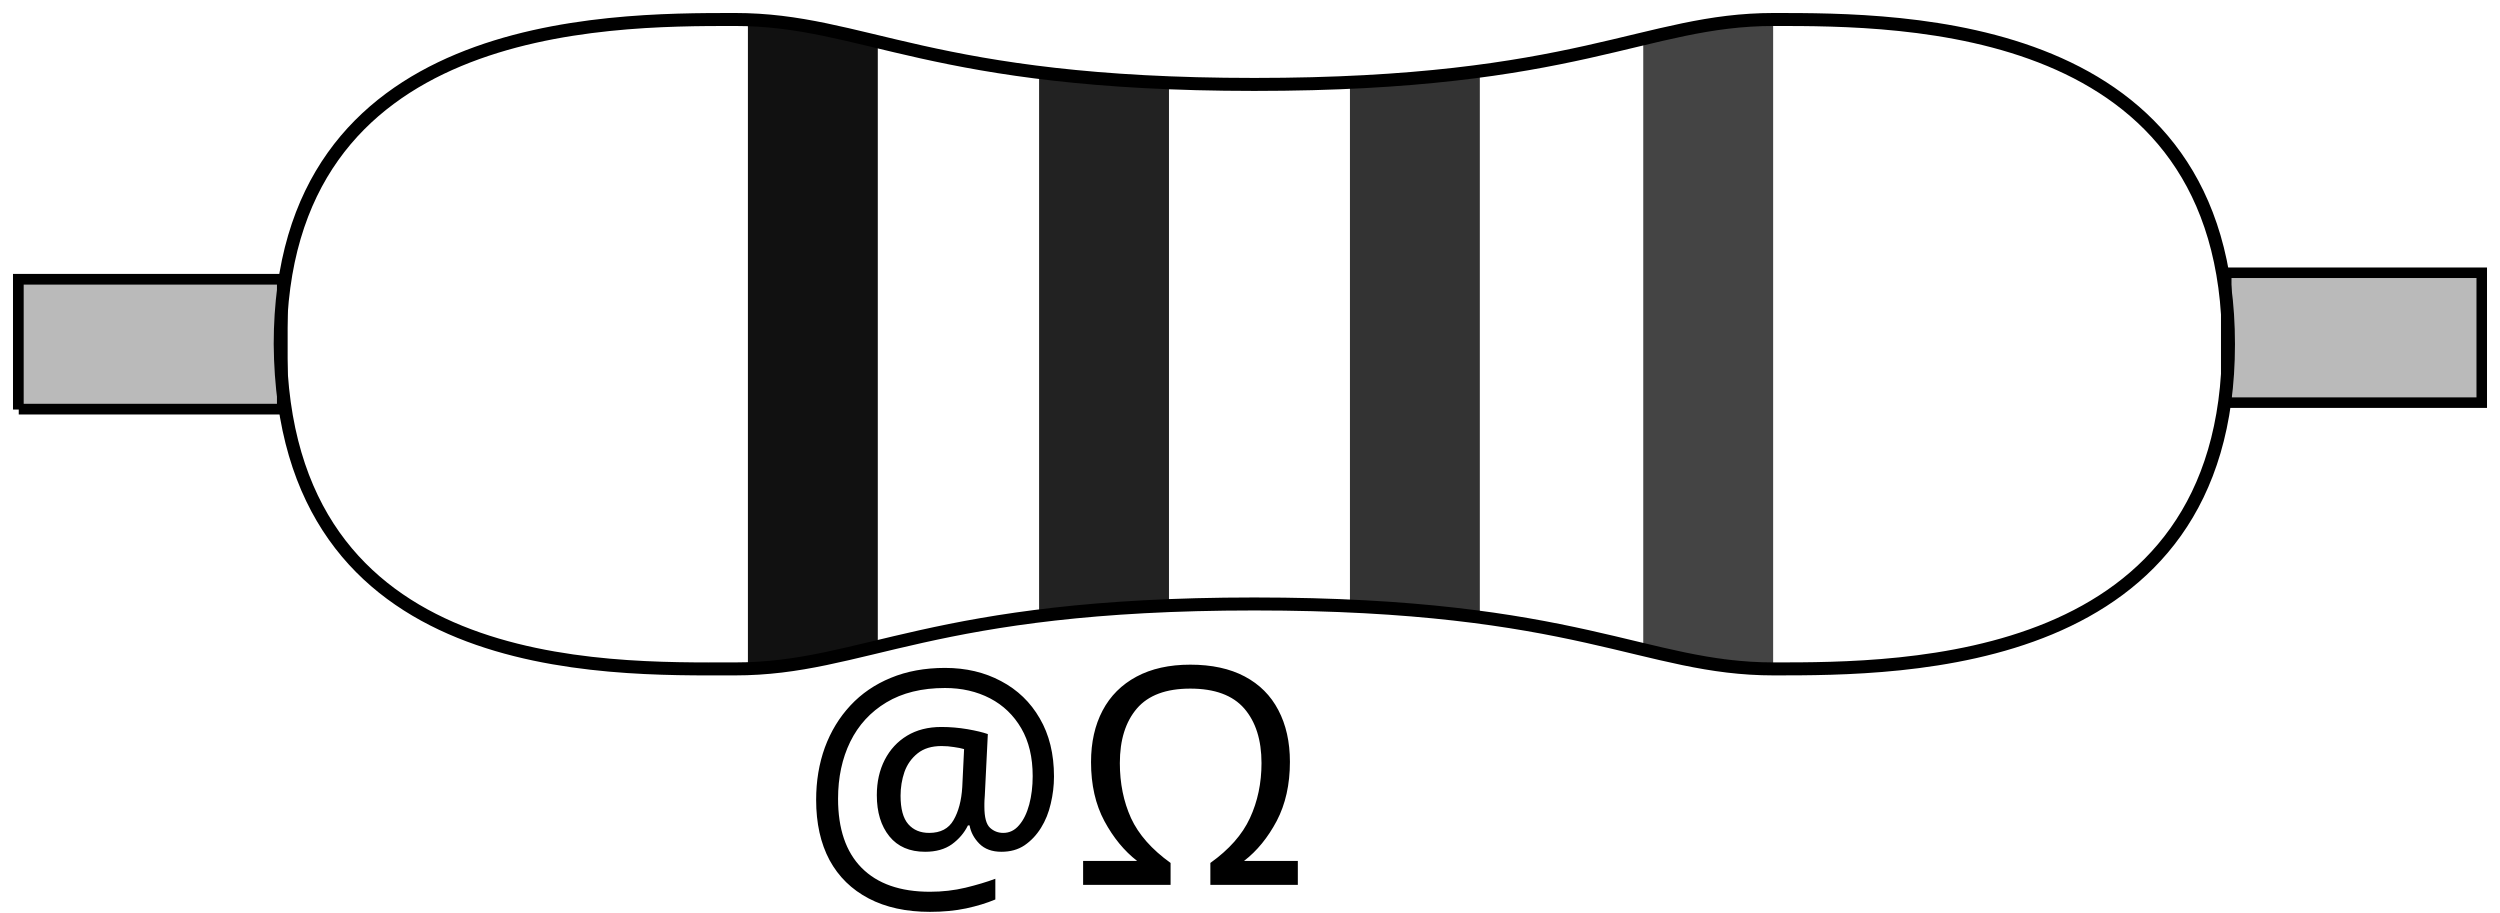
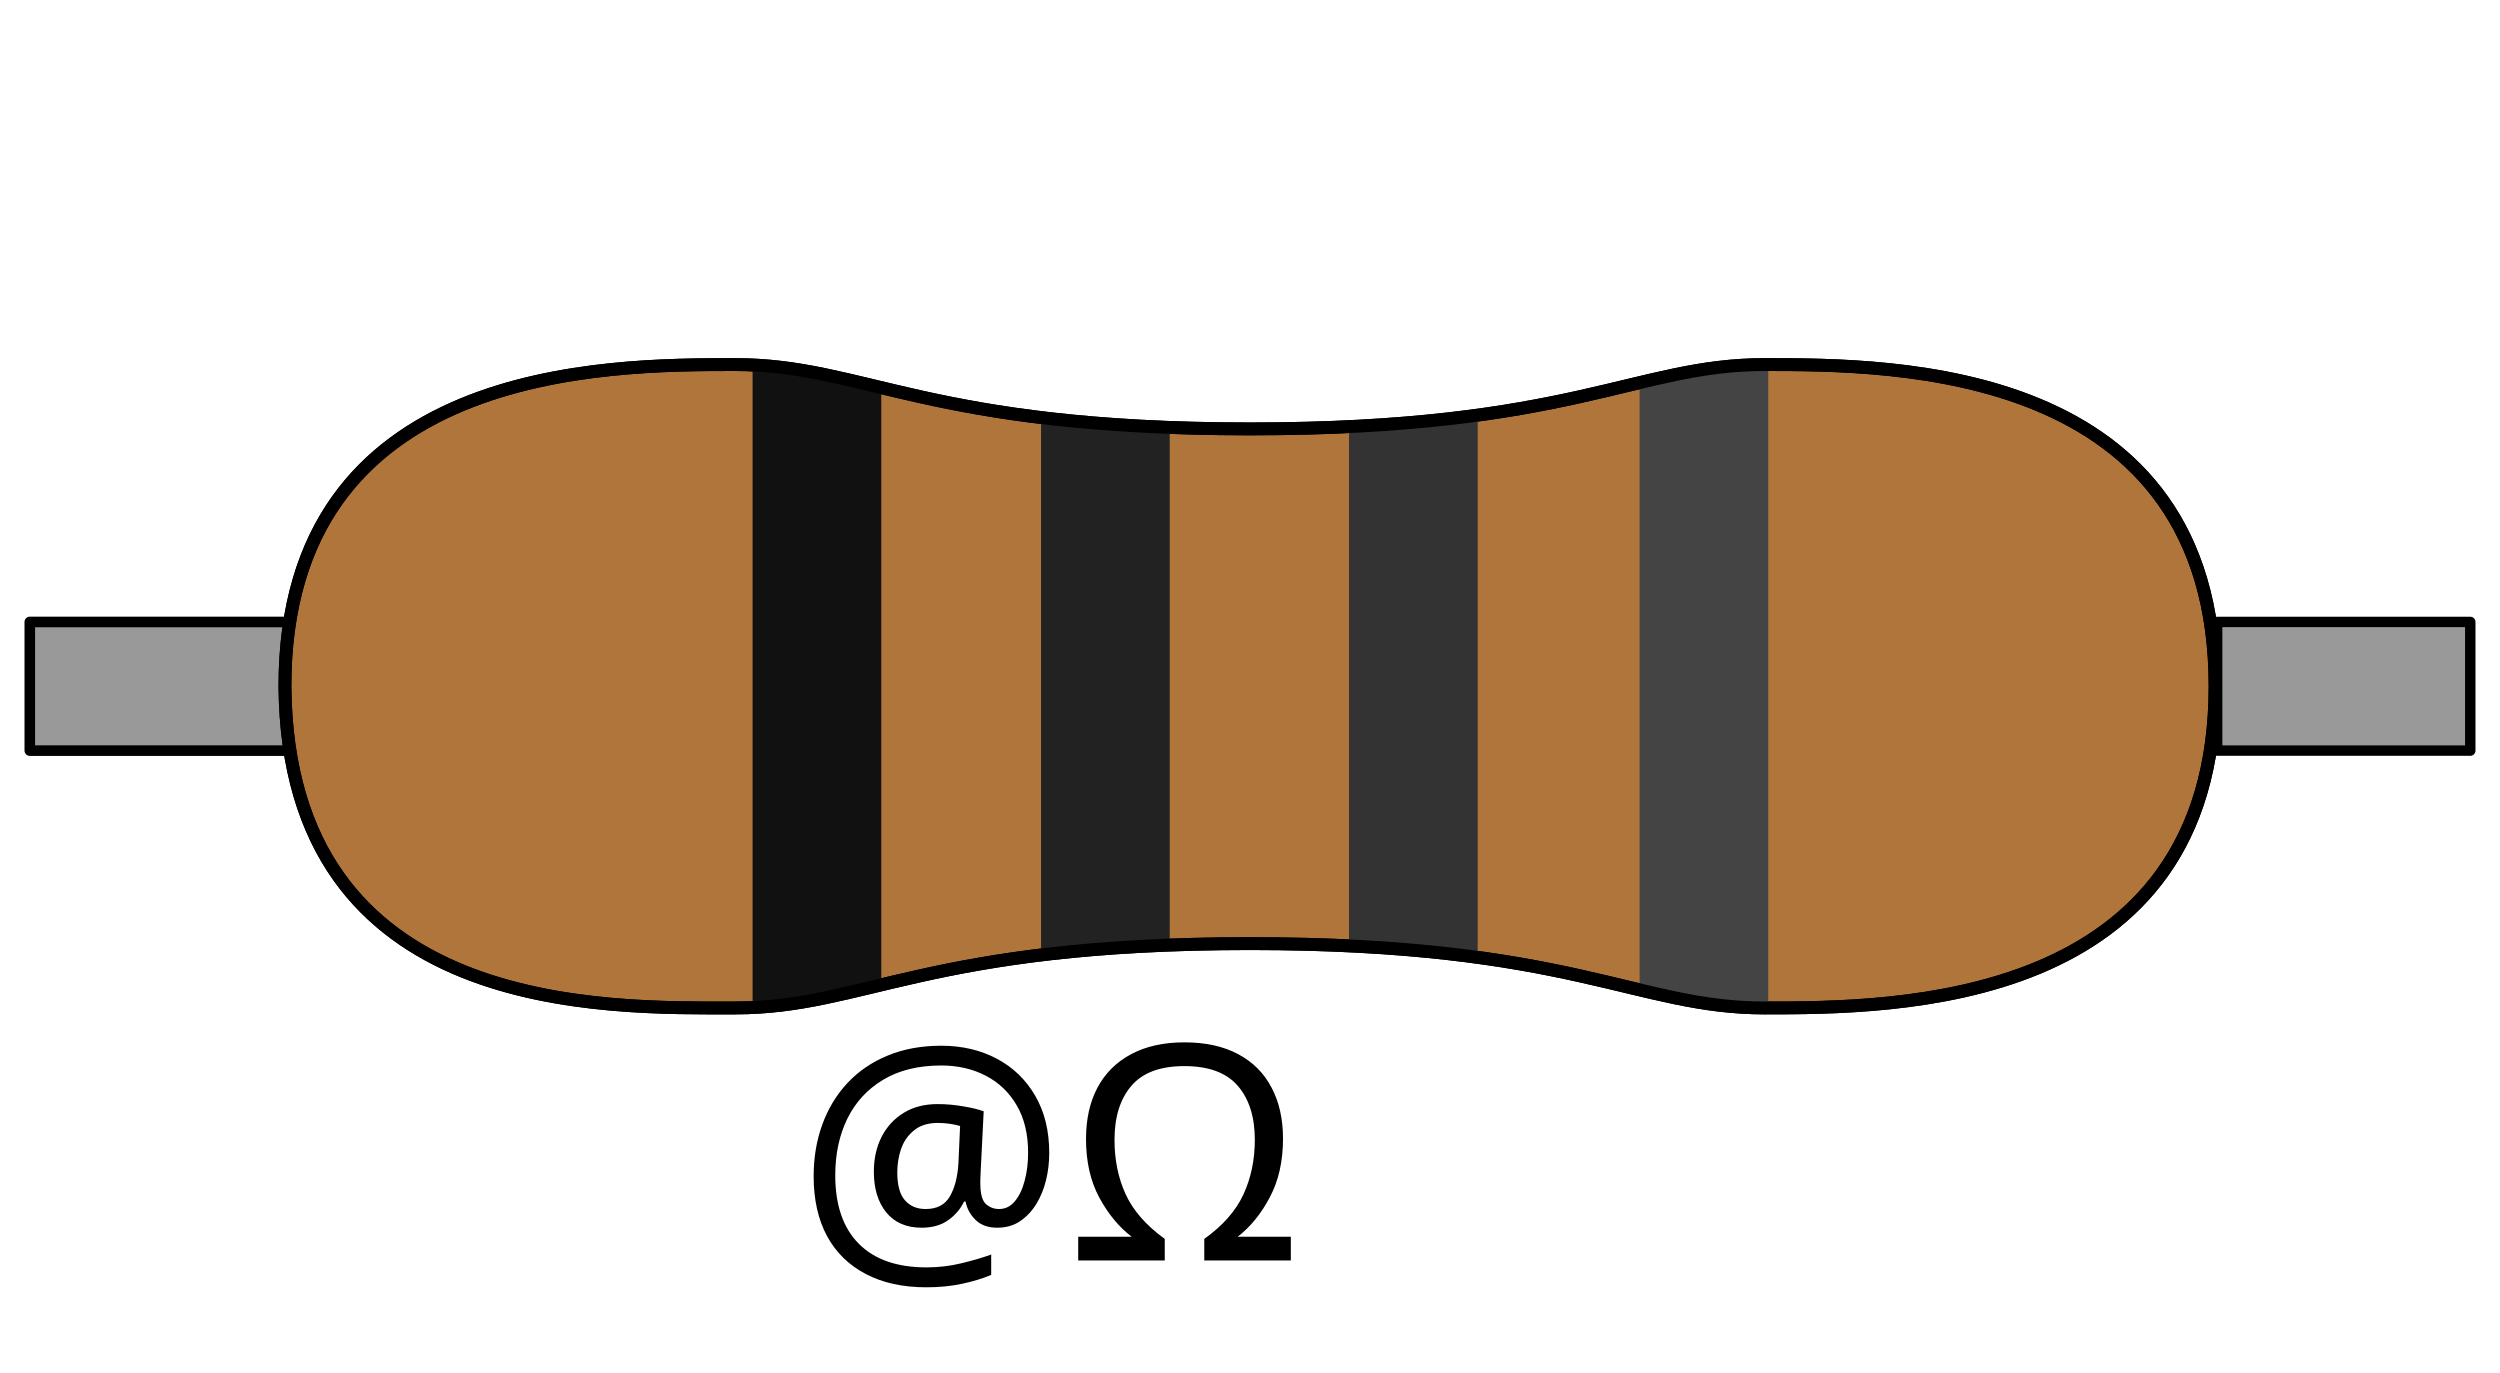
- <svg xmlns="http://www.w3.org/2000/svg" version="1.0" width="192.478" height="70.264" id="svg2">
+ <svg xmlns="http://www.w3.org/2000/svg" version="1.0" width="255" height="140" id="svg2" enable-background="new">
  <defs id="defs4" />
-   <g id="g4182" transform="translate(-4.004205,-19.40489)">
-     <path d="m 61.587,20.906 0,50.13 c 3.594,0 6.537,-1.436 10,-2.263 l 0,-46.21 c -3.463,-0.827 -6.406,-1.657 -10,-1.657 z" style="fill:#111111;fill-opacity:1;fill-rule:evenodd;stroke:none;stroke-width:1px;stroke-linecap:butt;stroke-linejoin:miter;stroke-opacity:1" id="path1307" />
-     <path d="m 84.005,24.775 0,41.933 c 2.756,-0.609 5.98,-0.303 10,-0.763 l 0,-40.176 c -4.02,-0.46 -7.244,-0.385 -10,-0.994 z" style="fill:#222222;fill-opacity:1;fill-rule:evenodd;stroke:none;stroke-width:1px;stroke-linecap:butt;stroke-linejoin:miter;stroke-opacity:1" id="path1309" />
-     <path d="m 107.938,25.762 0,40.31 c 2.936,-0.204 6.232,0.892 10,0.882 l 0,-42.042 c -3.768,-0.01 -7.064,1.055 -10,0.851 z" style="fill:#333333;fill-opacity:1;fill-rule:evenodd;stroke:none;stroke-width:1px;stroke-linecap:butt;stroke-linejoin:miter;stroke-opacity:1" id="rect2188" />
-     <path d="m 140.52,20.913 c -2.787,0.785 -5.917,0.73 -10,1.479 l 0,47.019 c 4.083,0.749 7.213,0.674 10,1.459 z" style="fill:#444444;fill-opacity:1;fill-rule:evenodd;stroke:none;stroke-width:1px;stroke-linecap:butt;stroke-linejoin:miter;stroke-opacity:1" id="rect2190" />
-     <path d="m 25.577,45.905 c 0,-25 25,-25 35,-25 10,0 15,5 40,5 25,0 30,-5 40,-5 10,0 35,0 35,25 0,25 -25,25 -35,25 -10,0 -15,-5 -40,-5 -25,0 -30,5 -40,5 -10,0 -34.798,0.716 -35,-25 z" style="fill:none;fill-opacity:0.75;fill-rule:evenodd;stroke:#000000;stroke-width:1px;stroke-linecap:butt;stroke-linejoin:miter;stroke-opacity:1" id="path7450" />
-     <rect width="20.323" height="10" x="5.416" y="40.905" style="opacity:1;fill:#000000;fill-opacity:0.272;stroke:#000000;stroke-width:0.823;stroke-linecap:square;stroke-miterlimit:4;stroke-dasharray:0.823, 0.823;stroke-dashoffset:0;stroke-opacity:1" id="rect9208" />
-     <rect width="19.672" height="10" x="175.405" y="40.405" style="opacity:1;fill:#000000;fill-opacity:0.272;stroke:#000000;stroke-width:0.81;stroke-linecap:square;stroke-miterlimit:4;stroke-dasharray:0.81, 0.81;stroke-dashoffset:0;stroke-opacity:1" id="rect10083" />
-     <text xml:space="preserve" style="font-style:normal;font-weight:normal;font-size:23.384px;line-height:125%;font-family:sans-serif;text-align:center;letter-spacing:0px;word-spacing:0px;text-anchor:middle;fill:#000000;fill-opacity:1;stroke:none;stroke-width:1px;stroke-linecap:butt;stroke-linejoin:miter;stroke-opacity:1" x="100.334" y="87.532" id="text4149">
-       <tspan id="tspan4151" x="100.334" y="87.532">@Ω</tspan>
+   <g id="layer3">
+     <rect id="rect10083" style="opacity:1;fill:#999999;fill-opacity:1;stroke:#000000;stroke-width:1.063;stroke-linecap:round;stroke-linejoin:round;stroke-miterlimit:4;stroke-dasharray:none;stroke-dashoffset:0;stroke-opacity:1" y="63.438" x="230.153" height="13.125" width="25.819" transform="translate(-4.004203,-1.4630512e-6)" />
+     <rect transform="translate(-4.004203,-1.4630512e-6)" id="rect9208" style="opacity:1;fill:#999999;fill-opacity:1;stroke:#000000;stroke-width:1.08;stroke-linecap:round;stroke-linejoin:round;stroke-miterlimit:4;stroke-dasharray:none;stroke-dashoffset:0;stroke-opacity:1" y="63.438" x="7.044" height="13.125" width="26.673" />
+   </g>
+   <g id="layer1" style="display:inline">
+     <g id="g4184" transform="translate(-4.442529,-1.4630512e-6)">
+       <path id="path7450" style="fill:#b0753b;fill-opacity:1;fill-rule:evenodd;stroke:#000000;stroke-width:1.312px;stroke-linecap:butt;stroke-linejoin:miter;stroke-opacity:1" d="m 33.506,69.998 c 0,-32.812 32.812,-32.812 45.937,-32.812 13.125,0 19.687,6.562 52.5,6.562 32.812,0 39.375,-6.562 52.5,-6.562 13.125,0 45.937,0 45.937,32.812 0,32.812 -32.812,32.812 -45.937,32.812 -13.125,0 -19.687,-6.562 -52.5,-6.562 -32.812,0 -39.375,6.562 -52.5,6.562 -13.125,0 -45.672,0.939 -45.937,-32.812 z" clip-path="none" />
+     </g>
+   </g>
+   <g id="layer2" style="display:inline">
+     <path d="m 137.599,43.51 0,52.967 c 4.181,0.155 8.561,0.579 13.125,1.174 l 0,-55.307 c -4.945,-0.013 -9.034,1.003 -13.125,1.167 z" style="fill:#333333;fill-opacity:1;fill-rule:evenodd;stroke:none;stroke-width:1px;stroke-linecap:butt;stroke-linejoin:miter;stroke-opacity:1" id="rect2188" />
+     <path d="m 106.188,42.591 0,54.806 c 4.667,-0.501 7.804,-0.774 13.125,-1.013 l 0,-52.789 c -5.343,-0.239 -8.812,-0.47 -13.125,-1.004 z" style="fill:#222222;fill-opacity:1;fill-rule:evenodd;stroke:none;stroke-width:1px;stroke-linecap:butt;stroke-linejoin:miter;stroke-opacity:1" id="path1309" />
+     <path d="m 76.764,37.213 0,65.541 c 4.927,-0.243 8.58,-1.221 13.125,-2.307 l 0,-60.905 C 85.344,38.456 81.658,37.489 76.764,37.213 Z" style="fill:#111111;fill-opacity:1;fill-rule:evenodd;stroke:none;stroke-width:1px;stroke-linecap:butt;stroke-linejoin:miter;stroke-opacity:1" id="path1307" />
+     <text id="text4149" y="128.569" x="126.96" style="font-style:normal;font-weight:normal;font-size:30.692px;line-height:125%;font-family:sans-serif;text-align:center;letter-spacing:0px;word-spacing:0px;text-anchor:middle;fill:#000000;fill-opacity:1;stroke:none;stroke-width:1px;stroke-linecap:butt;stroke-linejoin:miter;stroke-opacity:1" xml:space="preserve">
+       <tspan y="128.569" x="126.96" id="tspan4151">@Ω</tspan>
    </text>
+     <path d="m 180.363,37.211 c -4.223,-0.025 -7.284,0.446 -13.125,1.816 l 0,61.931 c 1.889,0.409 6.318,1.802 13.125,1.848 z" style="fill:#444444;fill-opacity:1;fill-rule:evenodd;stroke:none;stroke-width:1px;stroke-linecap:butt;stroke-linejoin:miter;stroke-opacity:1" id="rect2190" clip-path="none" />
+     <path id="path4215" style="fill:none;fill-opacity:1;fill-rule:evenodd;stroke:#000000;stroke-width:1.312px;stroke-linecap:butt;stroke-linejoin:miter;stroke-opacity:1" d="m 29.063,69.998 c 0,-32.812 32.812,-32.812 45.937,-32.812 13.125,0 19.687,6.562 52.5,6.562 32.812,0 39.375,-6.562 52.5,-6.562 13.125,0 45.937,0 45.937,32.812 0,32.812 -32.812,32.812 -45.937,32.812 -13.125,0 -19.687,-6.562 -52.5,-6.562 -32.812,0 -39.375,6.562 -52.5,6.562 -13.125,0 -45.672,0.939 -45.937,-32.812 z" />
  </g>
</svg>
